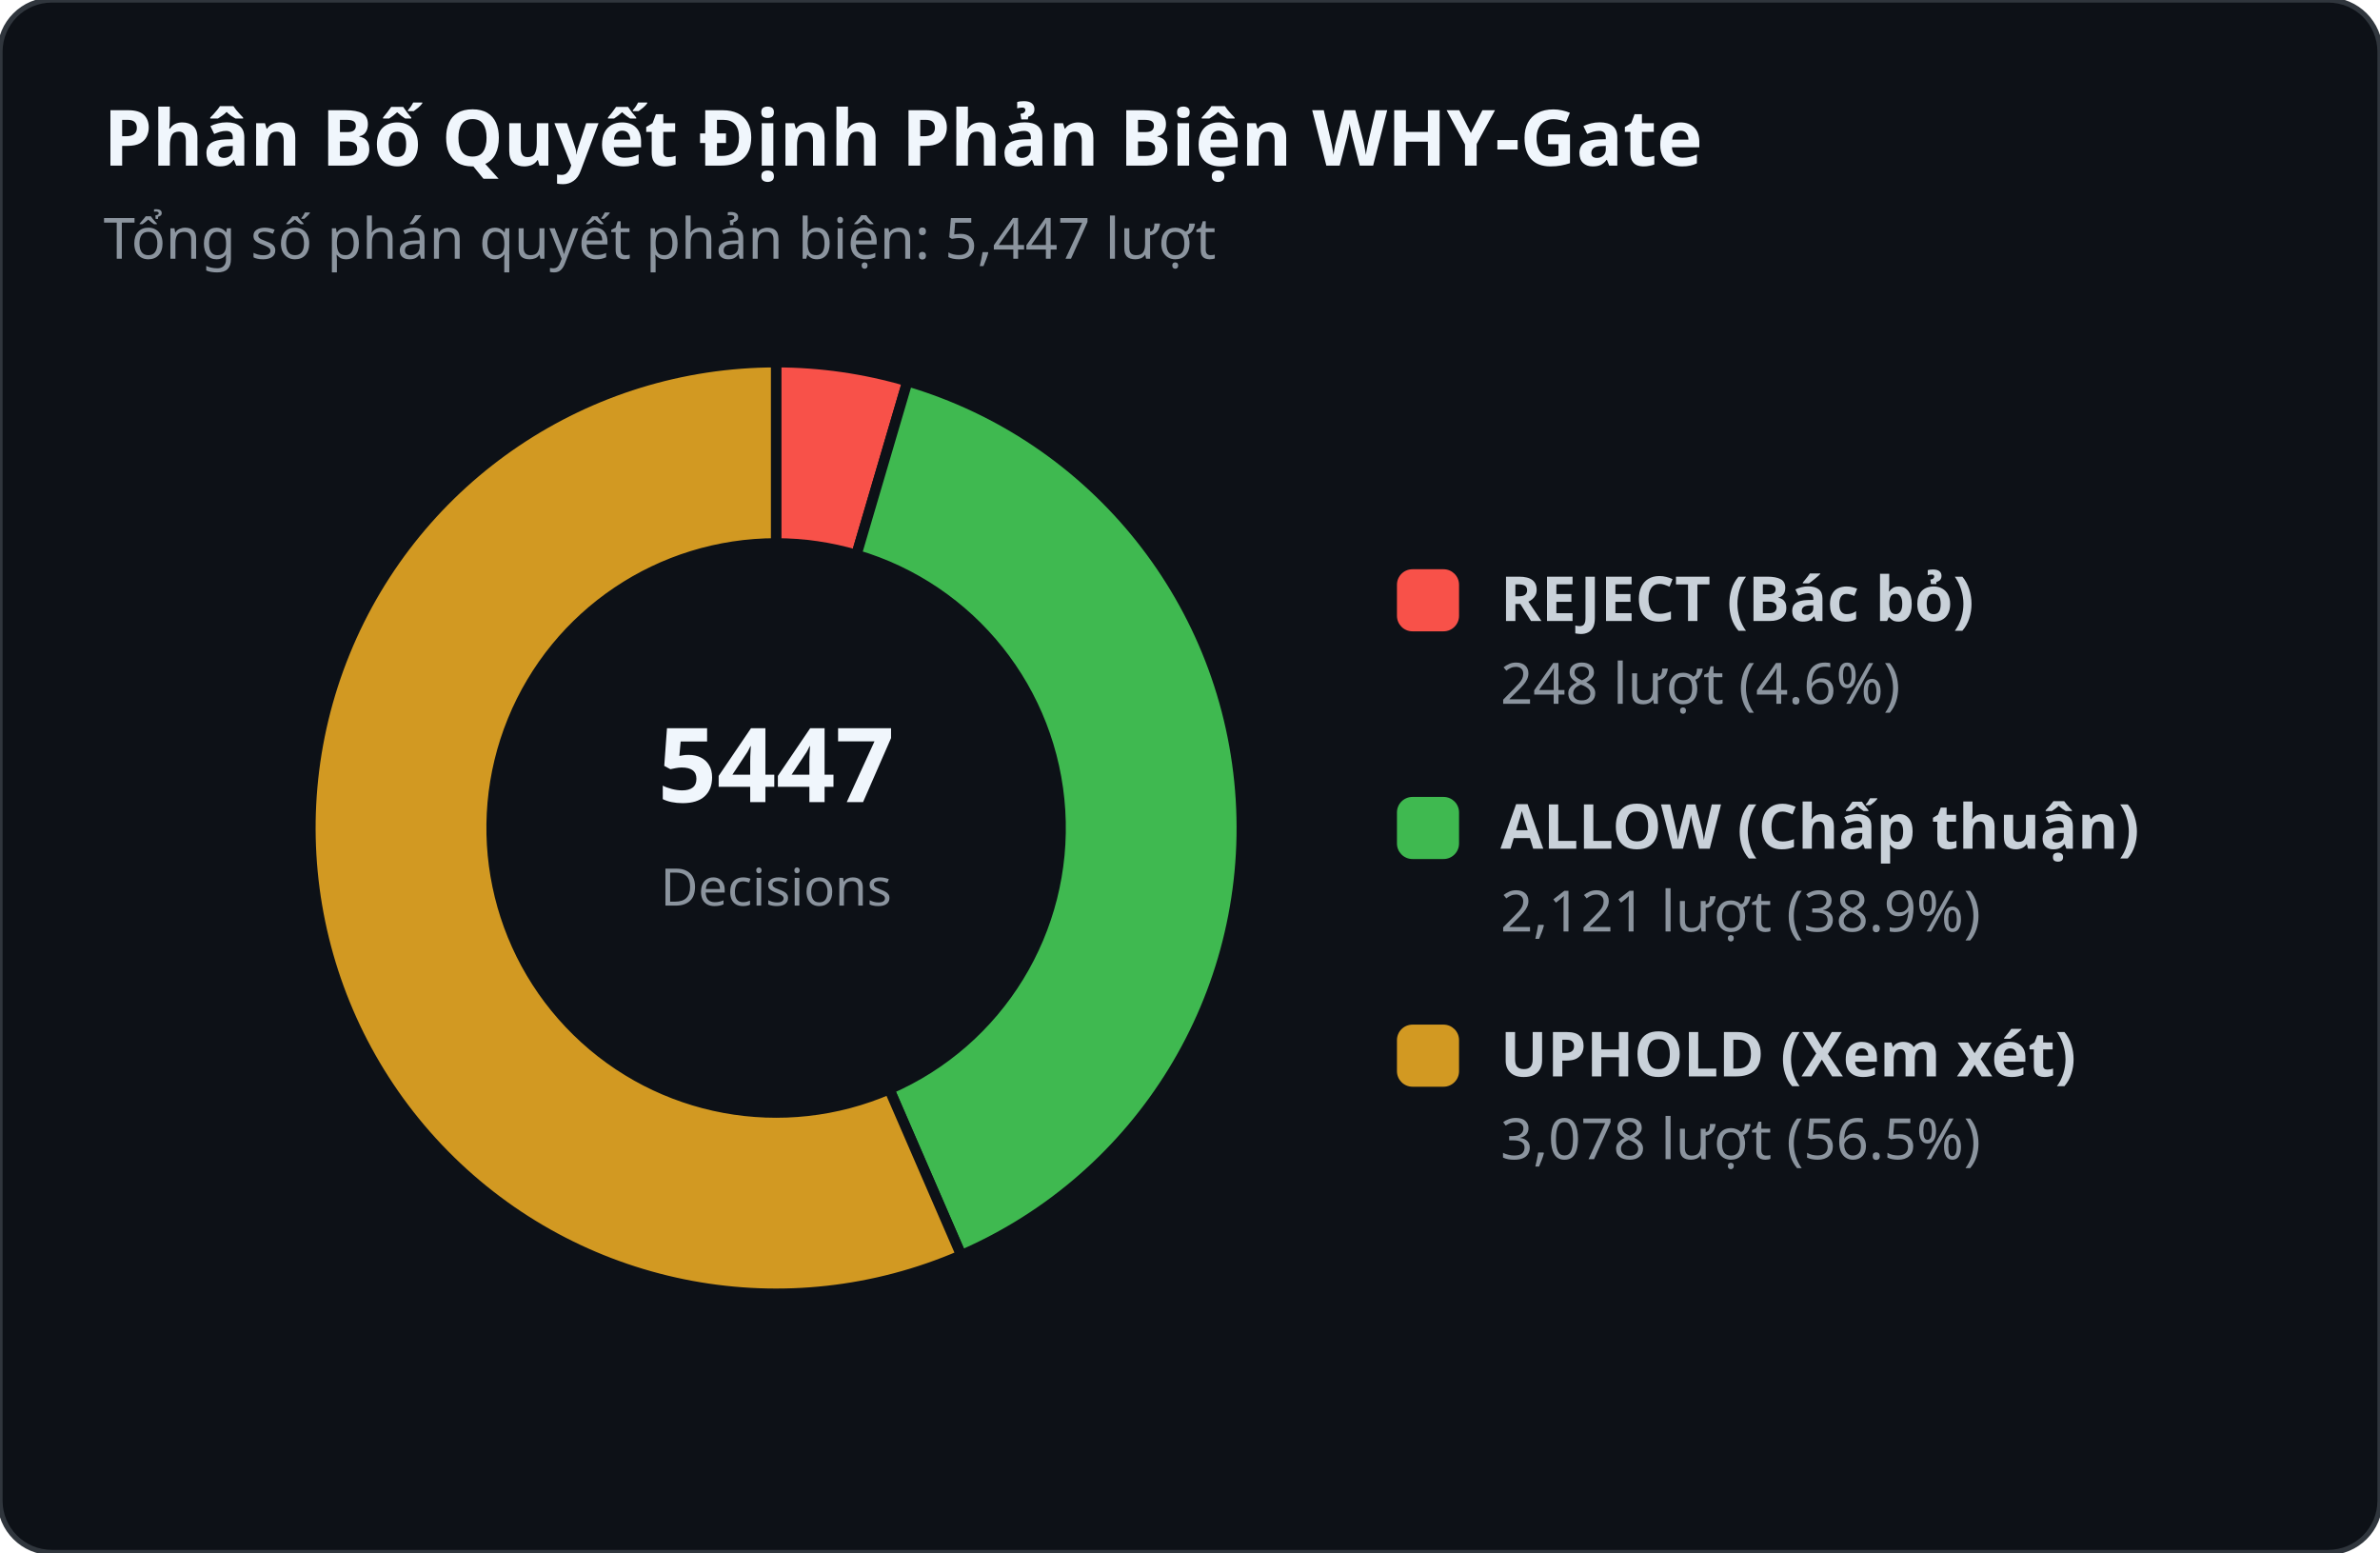
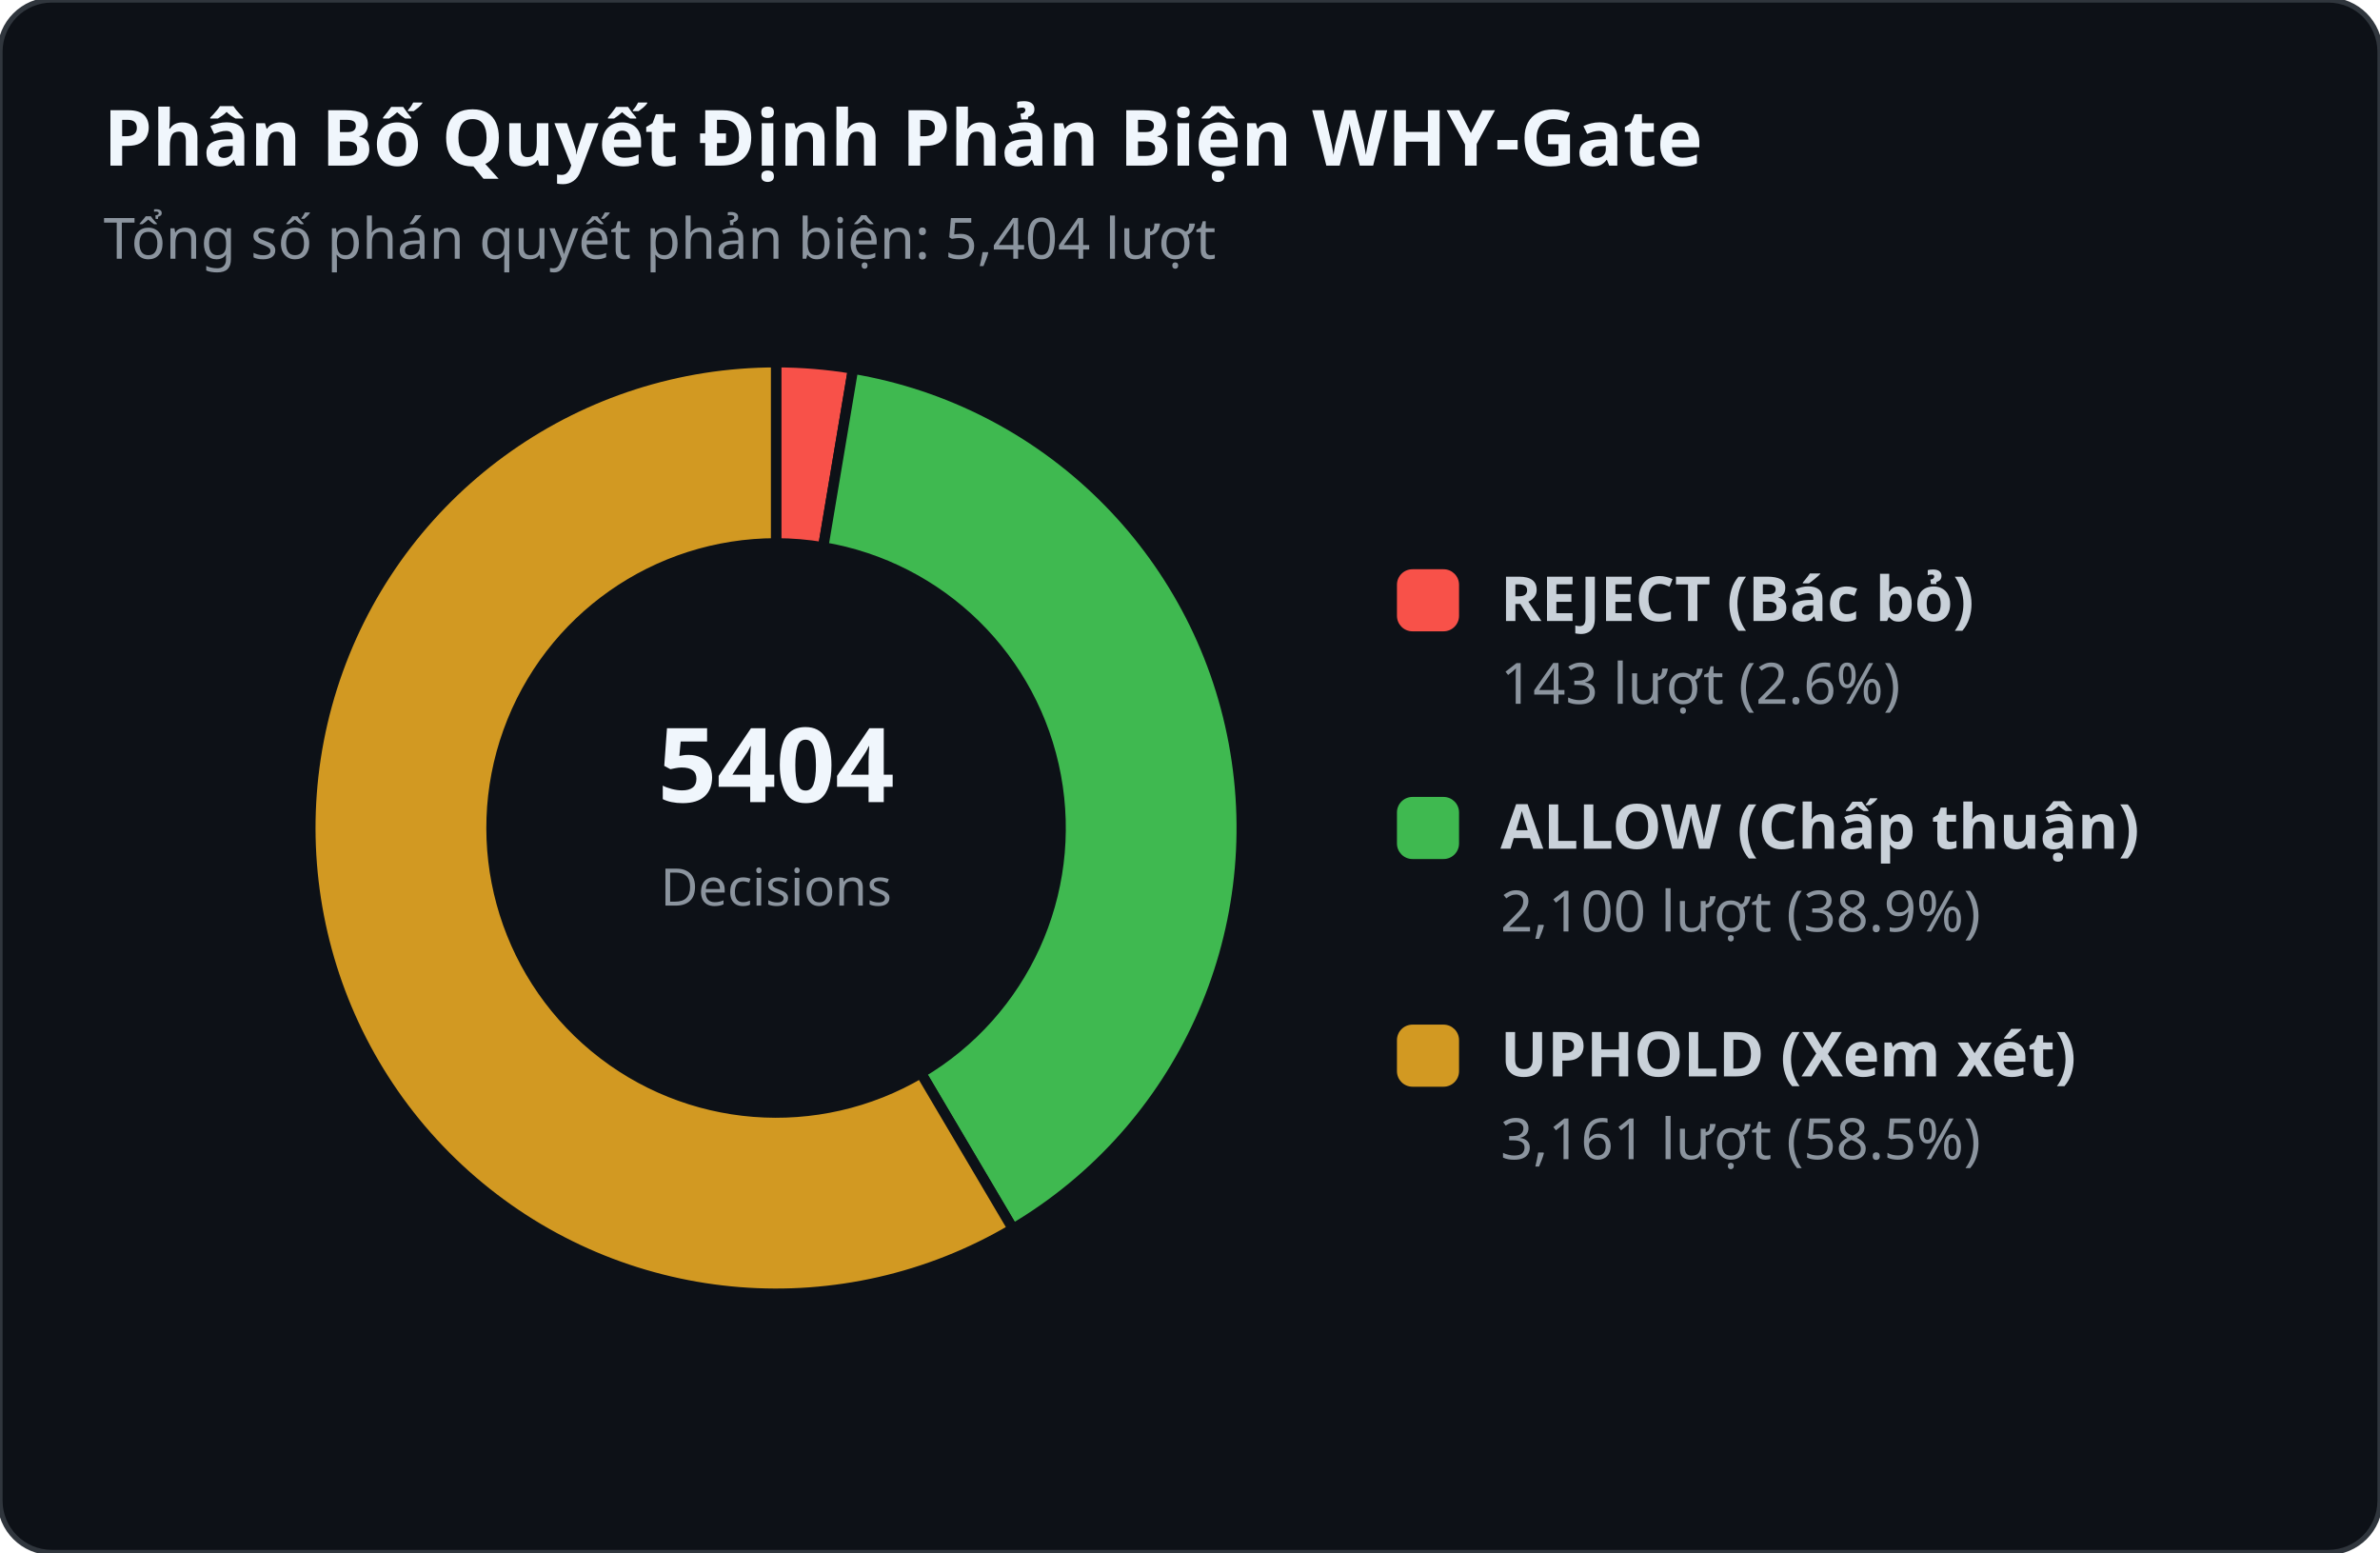
<svg xmlns="http://www.w3.org/2000/svg" width="460" height="300" viewBox="0 0 460 300">
  <rect width="460" height="300" rx="10" fill="#0d1117" stroke="#30363d" stroke-width="1" />
  <text x="20" y="32" font-family="sans-serif" font-size="15" font-weight="600" fill="#f0f6fc">Phân Bố Quyết Định Phản Biện WHY-Gate</text>
-   <text x="20" y="50" font-family="sans-serif" font-size="11" fill="#8b949e">Tổng số phán quyết phản biện: 5,447 lượt</text>
+   <text x="20" y="50" font-family="sans-serif" font-size="11" fill="#8b949e">Tổng số phán quyết phản biện: 5,404 lượt</text>
  <circle cx="150" cy="160" r="90" fill="none" stroke="#30363d" stroke-width="1" />
-   <path d="M 150.00 70.00 A 90 90 0 0 1 175.40 73.66 L 165.52 107.24 A 55 55 0 0 0 150.00 105.00 Z" fill="#f85149" stroke="#0d1117" stroke-width="2" />
-   <path d="M 175.40 73.66 A 90 90 0 0 1 185.79 242.58 L 171.87 210.47 A 55 55 0 0 0 165.52 107.24 Z" fill="#3fb950" stroke="#0d1117" stroke-width="2" />
-   <path d="M 185.79 242.58 A 90 90 0 1 1 150.00 70.00 L 150.00 105.00 A 55 55 0 1 0 171.87 210.47 Z" fill="#d29922" stroke="#0d1117" stroke-width="2" />
-   <text x="150" y="155" text-anchor="middle" font-family="sans-serif" font-size="20" font-weight="700" fill="#f0f6fc">5447</text>
+   <path d="M 150.00 70.00 A 90 90 0 0 1 164.89 71.24 L 159.10 105.76 A 55 55 0 0 0 150.00 105.00 Z" fill="#f85149" stroke="#0d1117" stroke-width="2" />
+   <path d="M 164.89 71.24 A 90 90 0 0 1 195.78 237.48 L 177.98 207.35 A 55 55 0 0 0 159.10 105.76 Z" fill="#3fb950" stroke="#0d1117" stroke-width="2" />
+   <path d="M 195.78 237.48 A 90 90 0 1 1 150.00 70.00 L 150.00 105.00 A 55 55 0 1 0 177.98 207.35 Z" fill="#d29922" stroke="#0d1117" stroke-width="2" />
+   <text x="150" y="155" text-anchor="middle" font-family="sans-serif" font-size="20" font-weight="700" fill="#f0f6fc">5404</text>
  <text x="150" y="175" text-anchor="middle" font-family="sans-serif" font-size="10" fill="#8b949e">Decisions</text>
  <rect x="270" y="110" width="12" height="12" rx="3" fill="#f85149" />
  <text x="290" y="120" font-family="sans-serif" font-size="12" font-weight="600" fill="#c9d1d9">REJECT (Bác bỏ)</text>
-   <text x="290" y="136" font-family="sans-serif" font-size="11" fill="#8b949e">248 lượt (4.6%)</text>
+   <text x="290" y="136" font-family="sans-serif" font-size="11" fill="#8b949e">143 lượt (2.6%)</text>
  <rect x="270" y="154" width="12" height="12" rx="3" fill="#3fb950" />
  <text x="290" y="164" font-family="sans-serif" font-size="12" font-weight="600" fill="#c9d1d9">ALLOW (Chấp thuận)</text>
-   <text x="290" y="180" font-family="sans-serif" font-size="11" fill="#8b949e">2,121 lượt (38.9%)</text>
+   <text x="290" y="180" font-family="sans-serif" font-size="11" fill="#8b949e">2,100 lượt (38.9%)</text>
  <rect x="270" y="198" width="12" height="12" rx="3" fill="#d29922" />
  <text x="290" y="208" font-family="sans-serif" font-size="12" font-weight="600" fill="#c9d1d9">UPHOLD (Xem xét)</text>
-   <text x="290" y="224" font-family="sans-serif" font-size="11" fill="#8b949e">3,078 lượt (56.5%)</text>
+   <text x="290" y="224" font-family="sans-serif" font-size="11" fill="#8b949e">3,161 lượt (58.5%)</text>
</svg>
